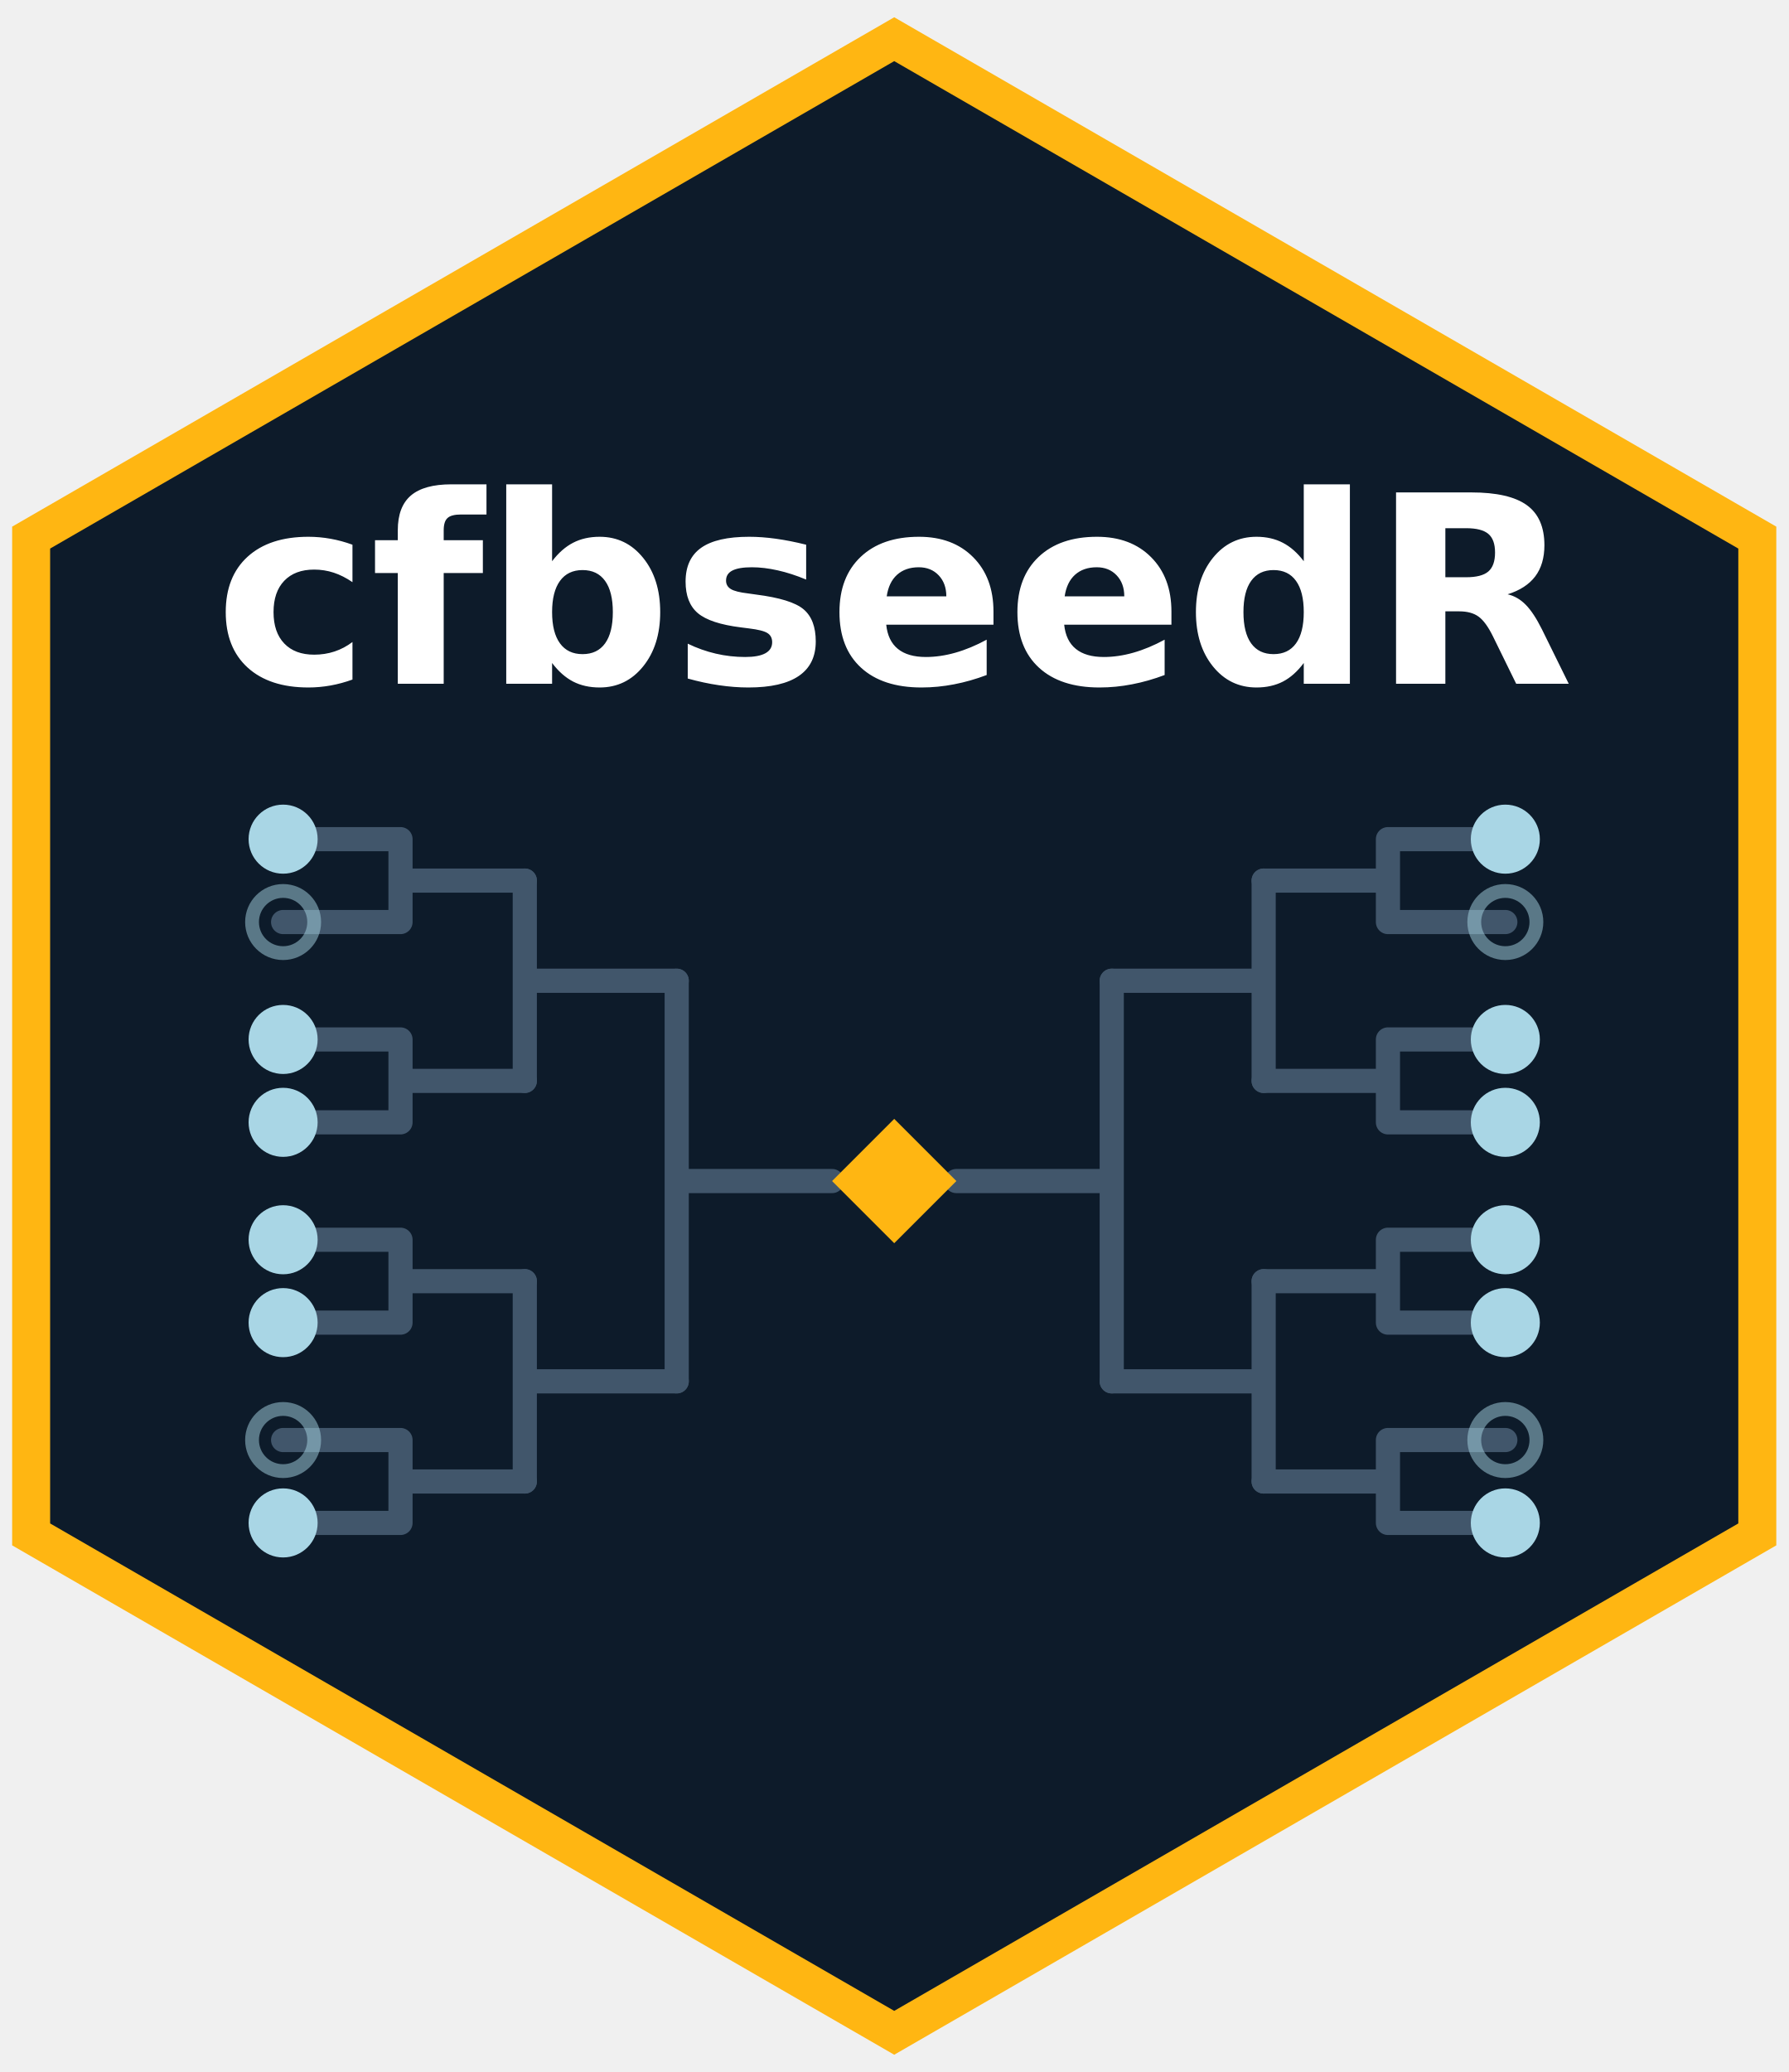
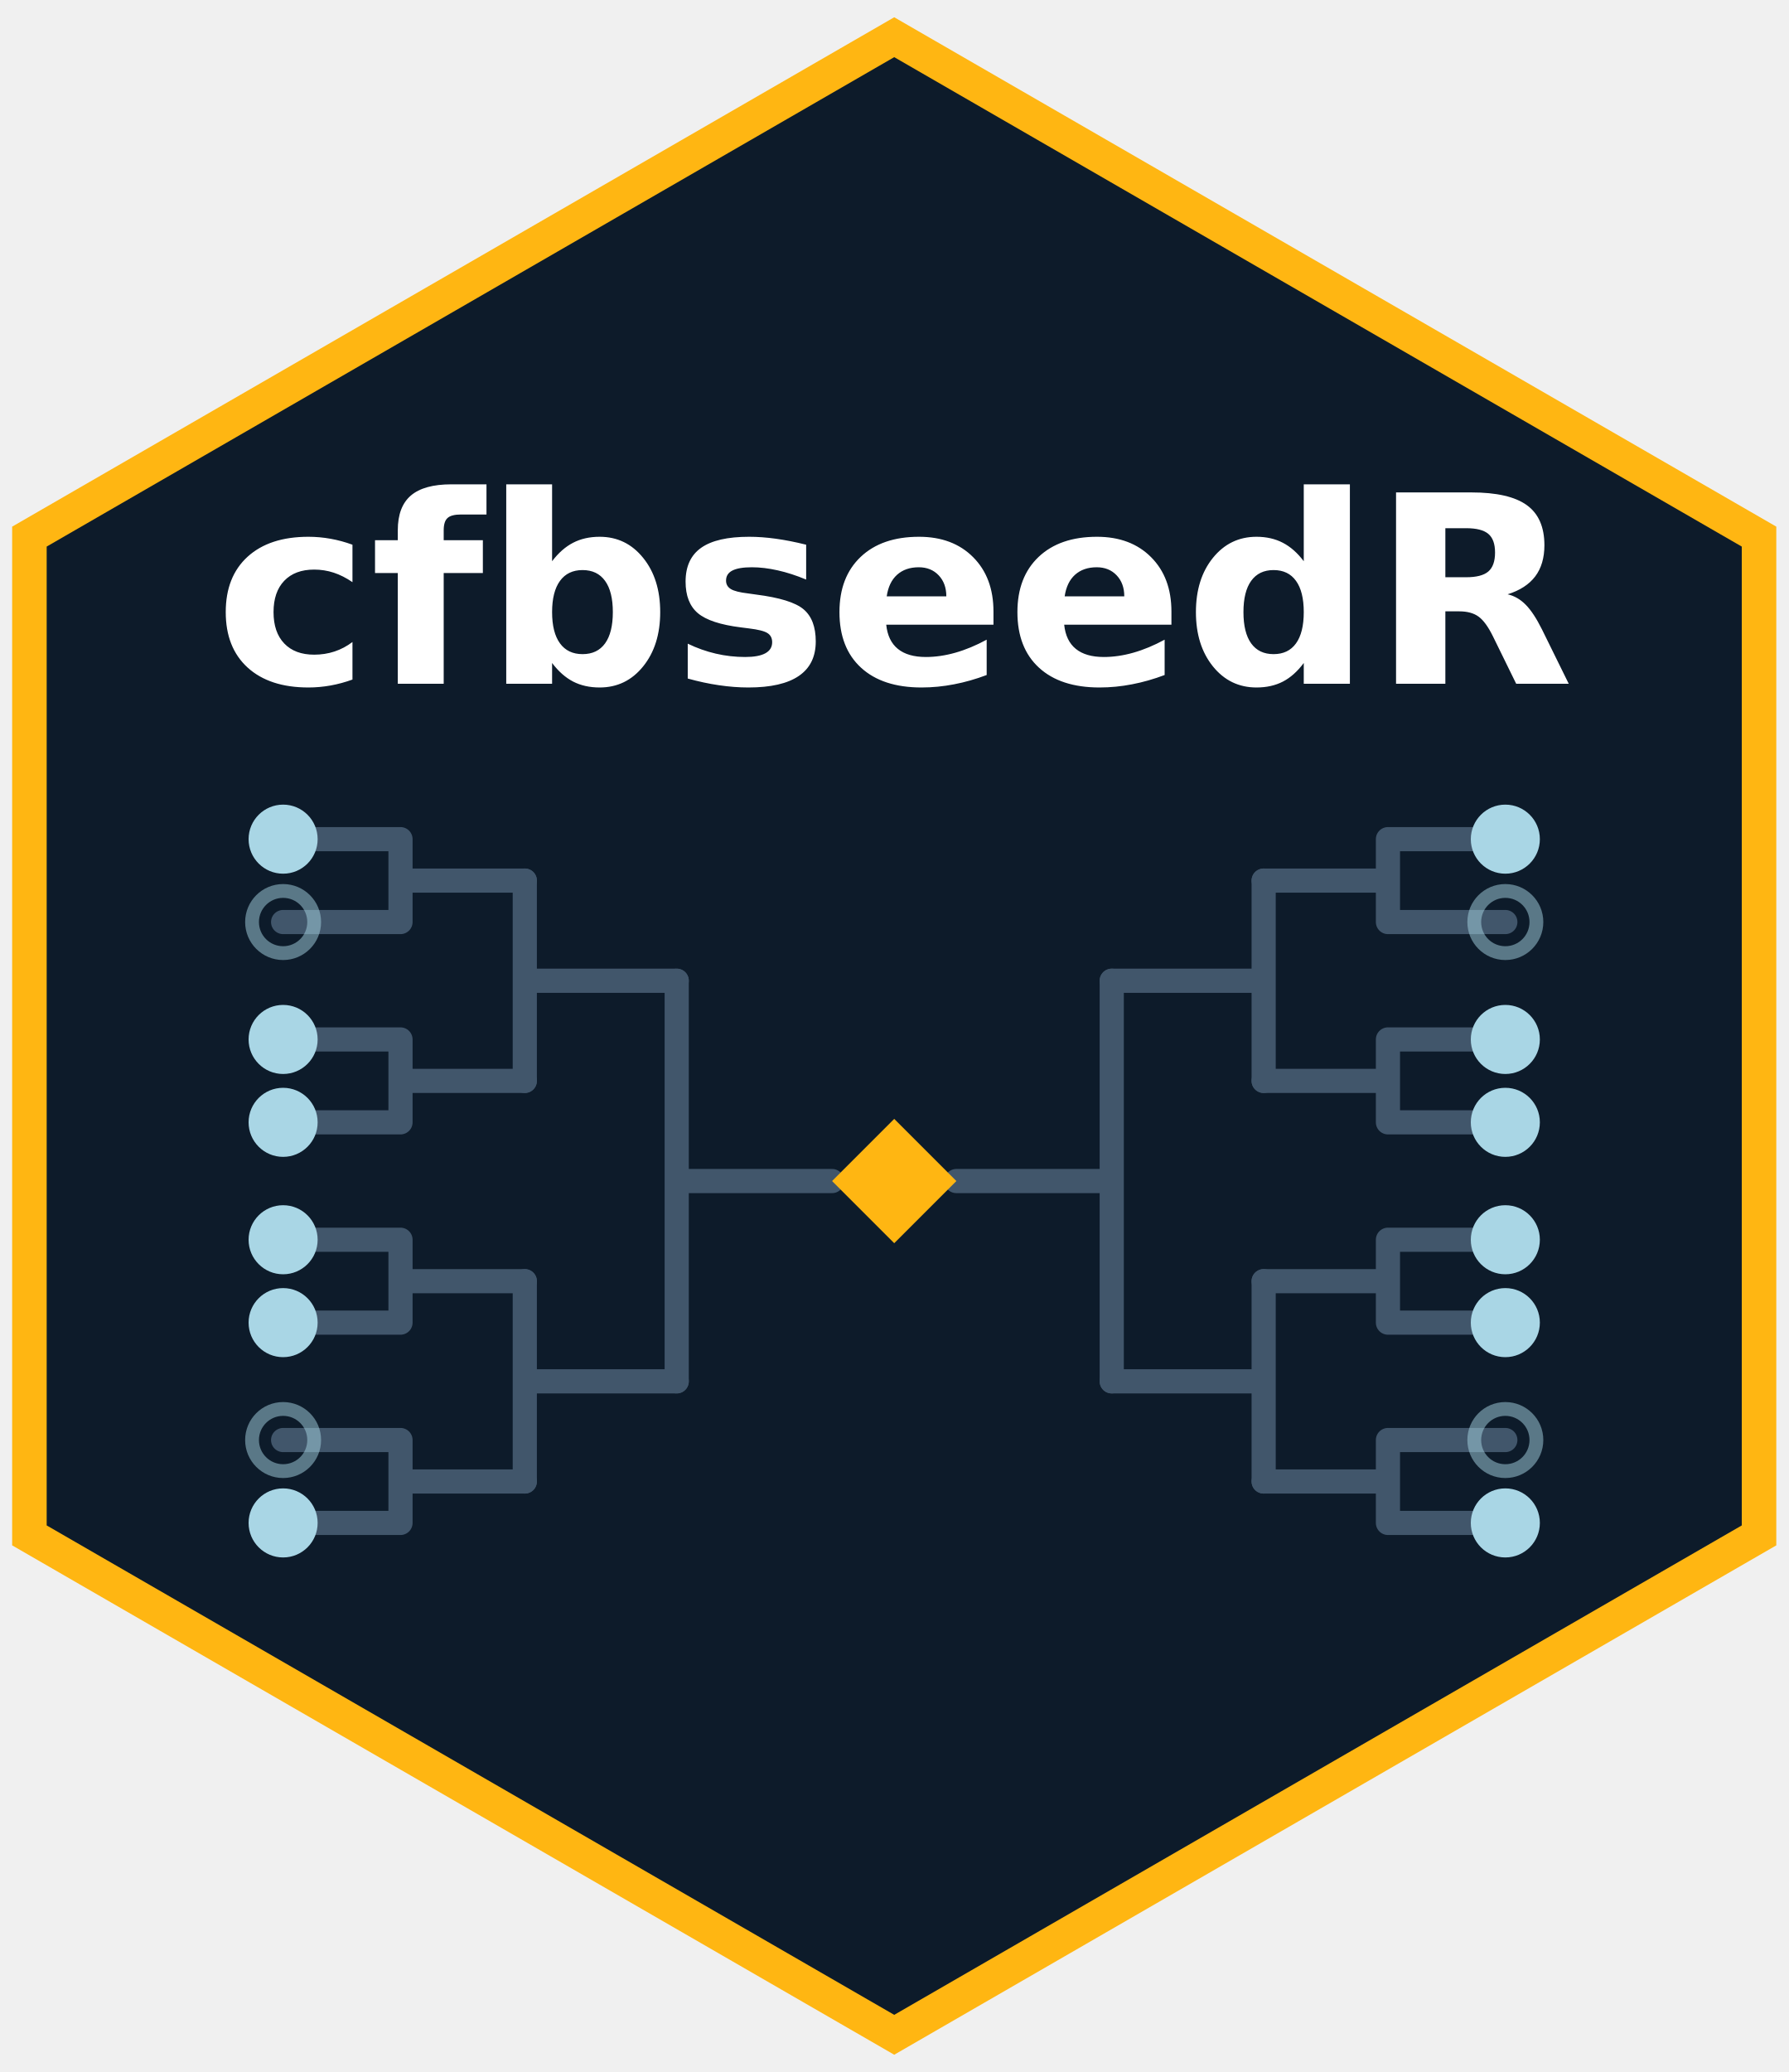
<svg xmlns="http://www.w3.org/2000/svg" width="518" height="600" viewBox="0 0 518 600">
  <defs>
    <clipPath id="hexclip">
-       <polygon points="259,20 501.49,159 501.49,441 259,580 16.51,441 16.51,159" />
+       <polygon points="259,19 502.35,159.5 502.35,440.5 259,581 15.65,440.5 15.65,159.5" />
    </clipPath>
  </defs>
  <polygon points="259,5 514.48,152.5 514.48,447.5 259,595 3.52,447.5 3.52,152.5" fill="#FFB612" />
-   <polygon points="259,17.7 503.48,158.85 503.48,441.15 259,582.3 14.52,441.15 14.52,158.85" fill="#0D1B2A" />
+   <polygon points="259,16.55 504.48,158.275 504.48,441.725 259,583.45 13.52,441.725 13.52,158.275" fill="#0D1B2A" />
  <g clip-path="url(#hexclip)">
    <text x="259" y="198" font-family="'DejaVu Sans','Segoe UI',Verdana,sans-serif" font-size="76" font-weight="600" fill="#FFFFFF" text-anchor="middle">cfbseedR</text>
    <g stroke="#41566B" stroke-width="7" fill="none" stroke-linecap="round" stroke-linejoin="round">
      <path d="M82,243 H116 V267 H82 M116,255 H152" />
      <path d="M82,301 H116 V325 H82 M116,313 H152" />
      <path d="M82,359 H116 V383 H82 M116,371 H152" />
      <path d="M82,417 H116 V441 H82 M116,429 H152" />
      <path d="M152,255 V313 M152,284 H196" />
      <path d="M152,371 V429 M152,400 H196" />
      <path d="M196,284 V400 M196,342 H241" />
      <path d="M436,243 H402 V267 H436 M402,255 H366" />
      <path d="M436,301 H402 V325 H436 M402,313 H366" />
      <path d="M436,359 H402 V383 H436 M402,371 H366" />
      <path d="M436,417 H402 V441 H436 M402,429 H366" />
      <path d="M366,255 V313 M366,284 H322" />
      <path d="M366,371 V429 M366,400 H322" />
      <path d="M322,284 V400 M322,342 H277" />
    </g>
    <g fill="#A9D6E5">
      <circle cx="82" cy="243" r="10" />
      <circle cx="82" cy="301" r="10" />
      <circle cx="82" cy="325" r="10" />
      <circle cx="82" cy="359" r="10" />
      <circle cx="82" cy="383" r="10" />
      <circle cx="82" cy="441" r="10" />
      <circle cx="436" cy="243" r="10" />
      <circle cx="436" cy="301" r="10" />
      <circle cx="436" cy="325" r="10" />
      <circle cx="436" cy="359" r="10" />
      <circle cx="436" cy="383" r="10" />
      <circle cx="436" cy="441" r="10" />
    </g>
    <g fill="none" stroke="#A9D6E5" stroke-width="4" stroke-opacity="0.5">
      <circle cx="82" cy="267" r="9" />
      <circle cx="82" cy="417" r="9" />
      <circle cx="436" cy="267" r="9" />
      <circle cx="436" cy="417" r="9" />
    </g>
    <polygon points="259,324 277,342 259,360 241,342" fill="#FFB612" />
  </g>
</svg>
